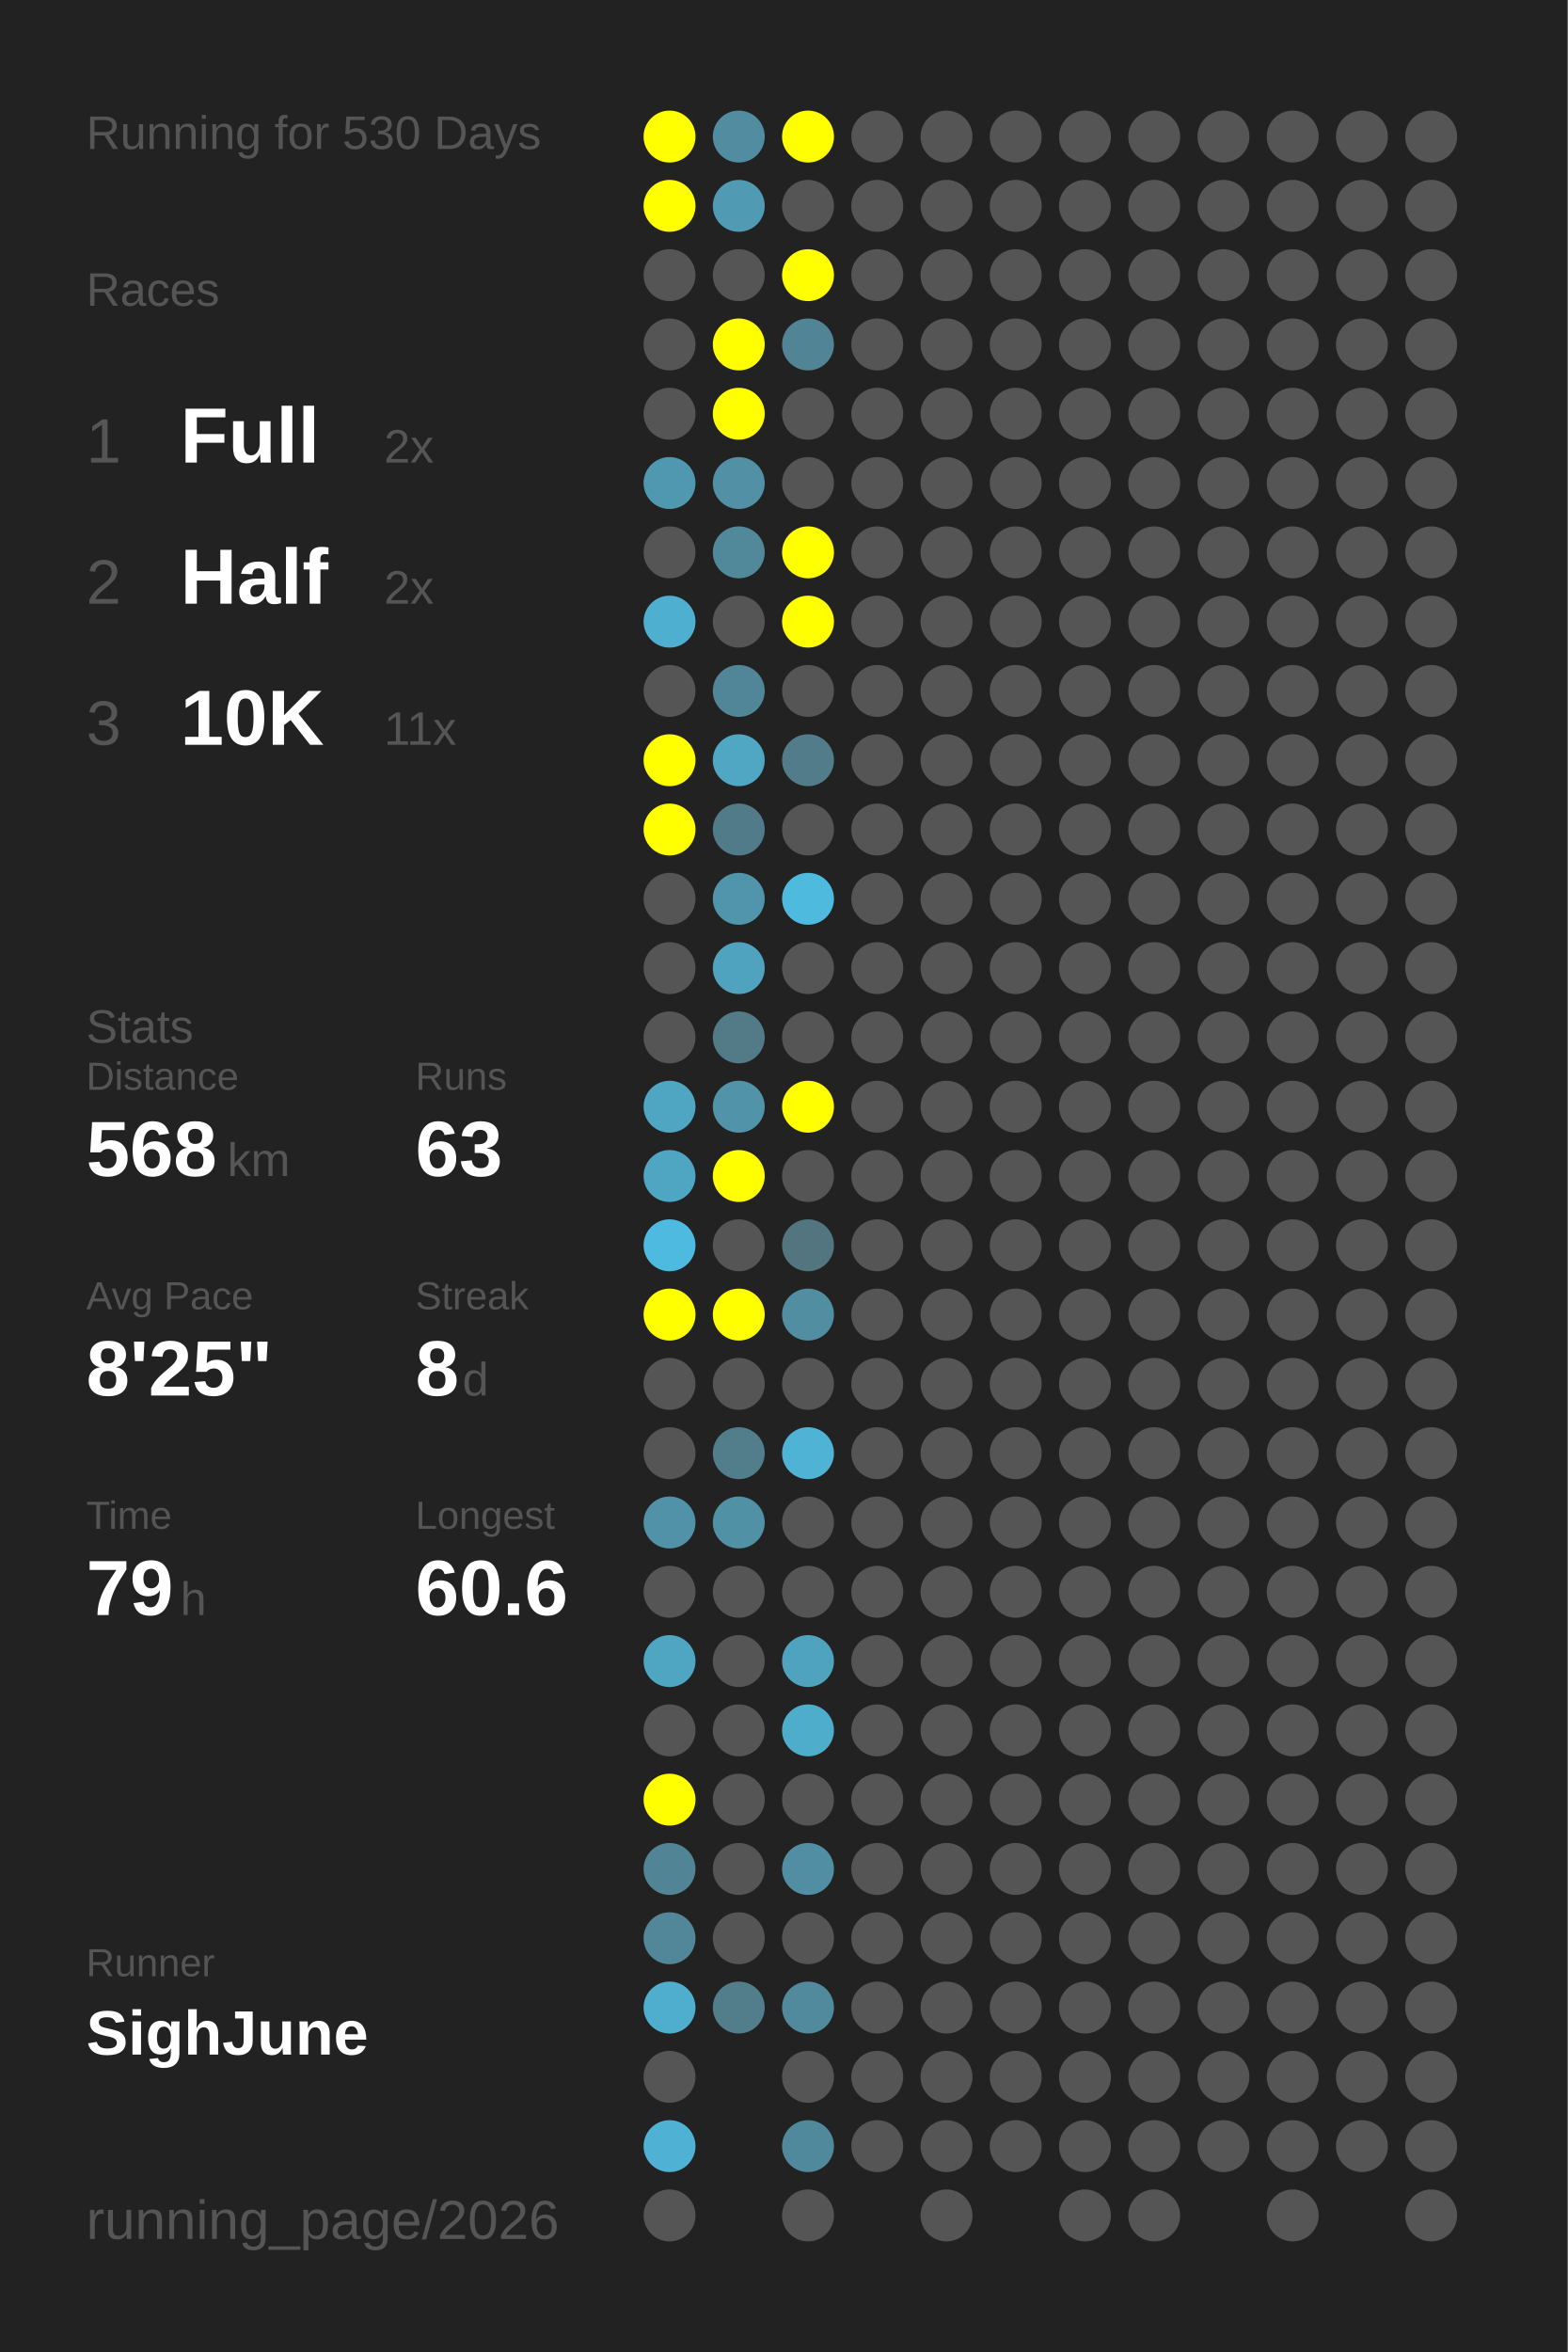
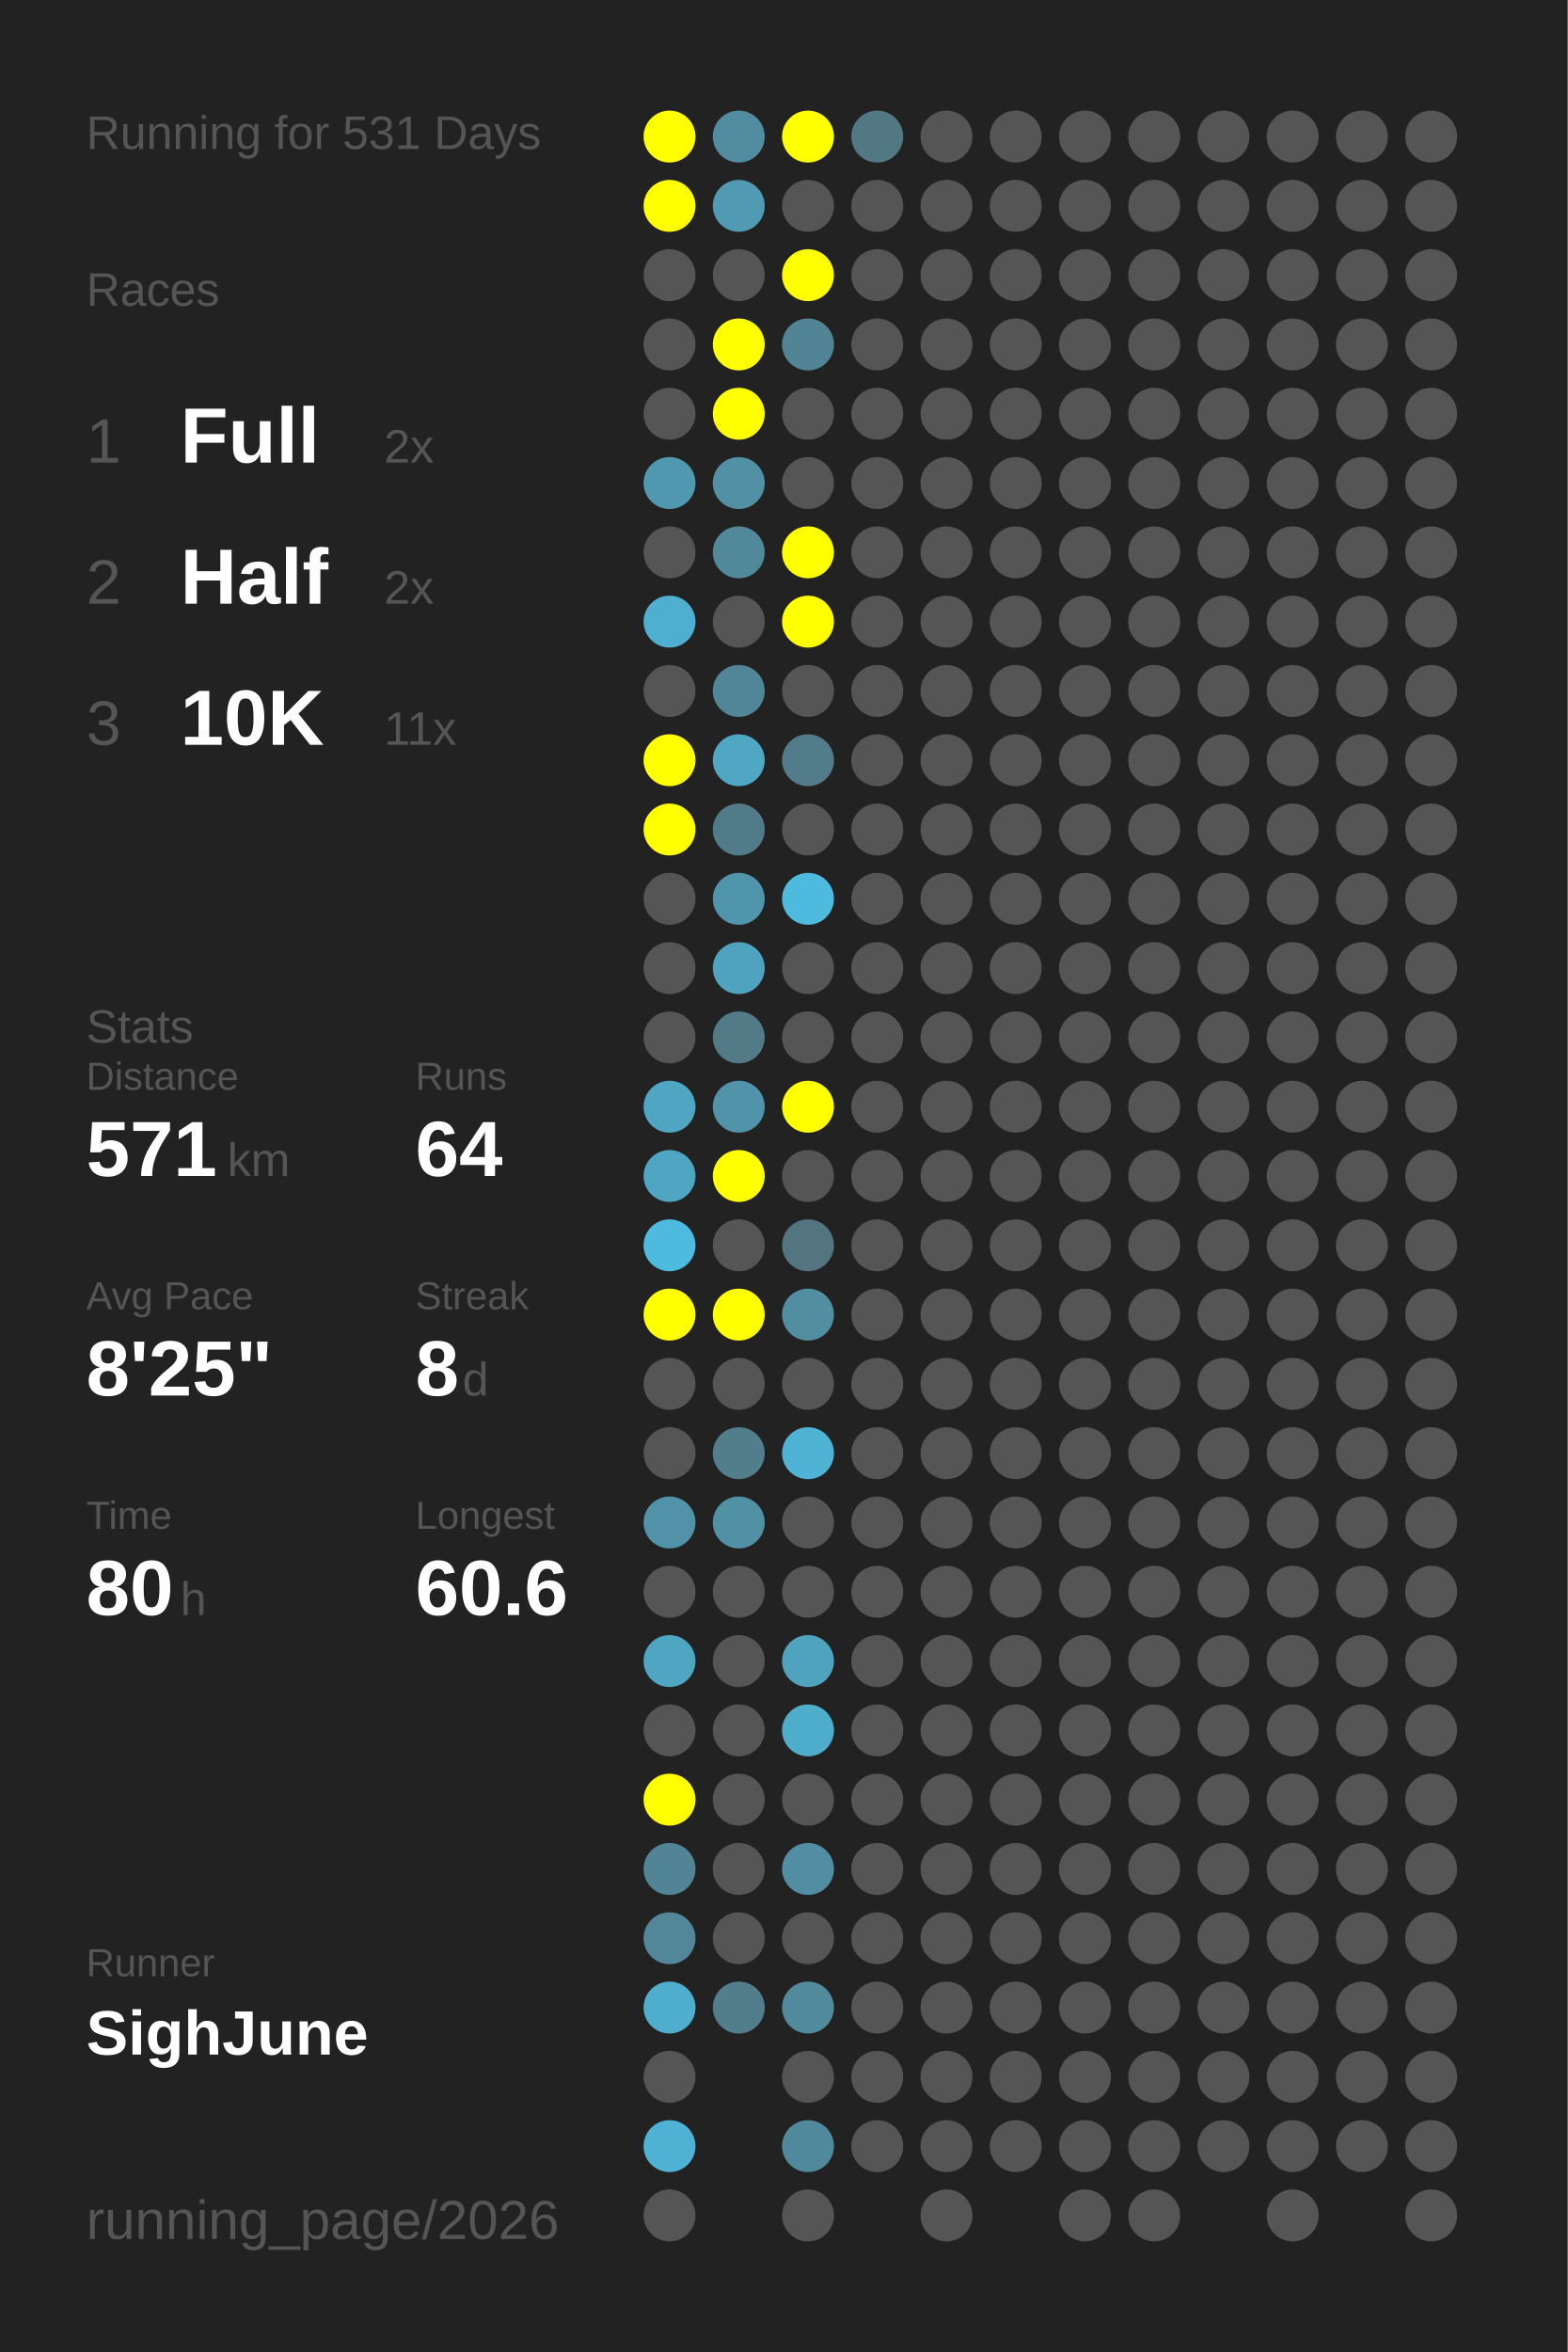
<svg xmlns="http://www.w3.org/2000/svg" baseProfile="full" height="300mm" version="1.1" viewBox="0,0,200,300" width="200mm">
  <defs />
  <rect fill="#222222" height="300" width="200" x="0" y="0" />
-   <text fill="#555555" style="font-size:6px; font-family:Arial;" x="11" y="19">Running for 530 Days</text>
+   <text fill="#555555" style="font-size:6px; font-family:Arial;" x="11" y="19">Running for 531 Days</text>
  <text fill="#555555" style="font-size:6px; font-family:Arial;" x="11" y="39">Races</text>
  <text fill="#555555" style="font-size:8px; font-family:Arial;" x="11" y="59">1</text>
  <text fill="#FFFFFF" style="font-size:10px; font-family:Arial; font-weight:bold;" x="23" y="59">Full</text>
  <text fill="#555555" style="font-size:6px; font-family:Arial;" x="49" y="59">2x</text>
  <text fill="#555555" style="font-size:8px; font-family:Arial;" x="11" y="77">2</text>
  <text fill="#FFFFFF" style="font-size:10px; font-family:Arial; font-weight:bold;" x="23" y="77">Half</text>
  <text fill="#555555" style="font-size:6px; font-family:Arial;" x="49" y="77">2x</text>
  <text fill="#555555" style="font-size:8px; font-family:Arial;" x="11" y="95">3</text>
  <text fill="#FFFFFF" style="font-size:10px; font-family:Arial; font-weight:bold;" x="23" y="95">10K</text>
  <text fill="#555555" style="font-size:6px; font-family:Arial;" x="49" y="95">11x</text>
  <text fill="#555555" style="font-size:6px; font-family:Arial;" x="11" y="133">Stats</text>
  <text fill="#555555" style="font-size:5px; font-family:Arial;" x="11" y="139">Distance</text>
-   <text fill="#FFFFFF" style="font-size:10px; font-family:Arial; font-weight:bold;" x="11" y="150">568</text>
+   <text fill="#FFFFFF" style="font-size:10px; font-family:Arial; font-weight:bold;" x="11" y="150">571</text>
  <text fill="#555555" style="font-size:6px; font-family:Arial;" x="29" y="150">km</text>
  <text fill="#555555" style="font-size:5px; font-family:Arial;" x="53" y="139">Runs</text>
-   <text fill="#FFFFFF" style="font-size:10px; font-family:Arial; font-weight:bold;" x="53" y="150">63</text>
+   <text fill="#FFFFFF" style="font-size:10px; font-family:Arial; font-weight:bold;" x="53" y="150">64</text>
  <text fill="#555555" style="font-size:5px; font-family:Arial;" x="11" y="167">Avg Pace</text>
  <text fill="#FFFFFF" style="font-size:10px; font-family:Arial; font-weight:bold;" x="11" y="178">8'25"</text>
  <text fill="#555555" style="font-size:5px; font-family:Arial;" x="53" y="167">Streak</text>
  <text fill="#FFFFFF" style="font-size:10px; font-family:Arial; font-weight:bold;" x="53" y="178">8</text>
  <text fill="#555555" style="font-size:6px; font-family:Arial;" x="59" y="178">d</text>
  <text fill="#555555" style="font-size:5px; font-family:Arial;" x="11" y="195">Time</text>
-   <text fill="#FFFFFF" style="font-size:10px; font-family:Arial; font-weight:bold;" x="11" y="206">79</text>
+   <text fill="#FFFFFF" style="font-size:10px; font-family:Arial; font-weight:bold;" x="11" y="206">80</text>
  <text fill="#555555" style="font-size:6px; font-family:Arial;" x="23" y="206">h</text>
  <text fill="#555555" style="font-size:5px; font-family:Arial;" x="53" y="195">Longest</text>
  <text fill="#FFFFFF" style="font-size:10px; font-family:Arial; font-weight:bold;" x="53" y="206">60.6</text>
  <text fill="#555555" style="font-size:5px; font-family:Arial;" x="11" y="252.065">Runner</text>
  <text fill="#FFFFFF" style="font-size:8px; font-family:Arial; font-weight:bold;" x="11" y="262.065">SighJune</text>
  <text fill="#555555" style="font-size:7px; font-family:Arial;" x="11" y="285.581">running_page/2026</text>
  <circle cx="85.417" cy="17.419" fill="#FFFF00" r="3.312" />
  <circle cx="85.417" cy="26.258" fill="#FFFF00" r="3.312" />
  <circle cx="85.417" cy="35.097" fill="#555555" r="3.312" />
  <circle cx="85.417" cy="43.935" fill="#555555" r="3.312" />
  <circle cx="85.417" cy="52.774" fill="#555555" r="3.312" />
  <circle cx="85.417" cy="61.613" fill="#5098b0" r="3.312" />
  <circle cx="85.417" cy="70.452" fill="#555555" r="3.312" />
  <circle cx="85.417" cy="79.29" fill="#4fafd0" r="3.312" />
  <circle cx="85.417" cy="88.129" fill="#555555" r="3.312" />
  <circle cx="85.417" cy="96.968" fill="#FFFF00" r="3.312" />
  <circle cx="85.417" cy="105.806" fill="#FFFF00" r="3.312" />
  <circle cx="85.417" cy="114.645" fill="#555555" r="3.312" />
  <circle cx="85.417" cy="123.484" fill="#555555" r="3.312" />
  <circle cx="85.417" cy="132.323" fill="#555555" r="3.312" />
  <circle cx="85.417" cy="141.161" fill="#4fa6c3" r="3.312" />
  <circle cx="85.417" cy="150" fill="#4fa6c3" r="3.312" />
  <circle cx="85.417" cy="158.839" fill="#4ebadf" r="3.312" />
  <circle cx="85.417" cy="167.677" fill="#FFFF00" r="3.312" />
  <circle cx="85.417" cy="176.516" fill="#555555" r="3.312" />
  <circle cx="85.417" cy="185.355" fill="#555555" r="3.312" />
  <circle cx="85.417" cy="194.194" fill="#5192a8" r="3.312" />
  <circle cx="85.417" cy="203.032" fill="#555555" r="3.312" />
  <circle cx="85.417" cy="211.871" fill="#4fa6c3" r="3.312" />
  <circle cx="85.417" cy="220.71" fill="#555555" r="3.312" />
  <circle cx="85.417" cy="229.548" fill="#FFFF00" r="3.312" />
  <circle cx="85.417" cy="238.387" fill="#518495" r="3.312" />
  <circle cx="85.417" cy="247.226" fill="#518799" r="3.312" />
  <circle cx="85.417" cy="256.065" fill="#4faece" r="3.312" />
  <circle cx="85.417" cy="264.903" fill="#555555" r="3.312" />
  <circle cx="85.417" cy="273.742" fill="#4fb2d4" r="3.312" />
  <circle cx="85.417" cy="282.581" fill="#555555" r="3.312" />
  <circle cx="94.25" cy="17.419" fill="#518ca0" r="3.312" />
  <circle cx="94.25" cy="26.258" fill="#509ab3" r="3.312" />
  <circle cx="94.25" cy="35.097" fill="#555555" r="3.312" />
  <circle cx="94.25" cy="43.935" fill="#FFFF00" r="3.312" />
  <circle cx="94.25" cy="52.774" fill="#FFFF00" r="3.312" />
  <circle cx="94.25" cy="61.613" fill="#5190a5" r="3.312" />
  <circle cx="94.25" cy="70.452" fill="#51899b" r="3.312" />
  <circle cx="94.25" cy="79.29" fill="#555555" r="3.312" />
  <circle cx="94.25" cy="88.129" fill="#518698" r="3.312" />
  <circle cx="94.25" cy="96.968" fill="#4fa7c4" r="3.312" />
  <circle cx="94.25" cy="105.806" fill="#527b89" r="3.312" />
  <circle cx="94.25" cy="114.645" fill="#5095ac" r="3.312" />
  <circle cx="94.25" cy="123.484" fill="#4fa3bf" r="3.312" />
  <circle cx="94.25" cy="132.323" fill="#527a87" r="3.312" />
  <circle cx="94.25" cy="141.161" fill="#5193a9" r="3.312" />
  <circle cx="94.25" cy="150" fill="#FFFF00" r="3.312" />
  <circle cx="94.25" cy="158.839" fill="#555555" r="3.312" />
  <circle cx="94.25" cy="167.677" fill="#FFFF00" r="3.312" />
  <circle cx="94.25" cy="176.516" fill="#555555" r="3.312" />
  <circle cx="94.25" cy="185.355" fill="#527e8c" r="3.312" />
  <circle cx="94.25" cy="194.194" fill="#5191a6" r="3.312" />
  <circle cx="94.25" cy="203.032" fill="#555555" r="3.312" />
  <circle cx="94.25" cy="211.871" fill="#555555" r="3.312" />
  <circle cx="94.25" cy="220.71" fill="#555555" r="3.312" />
  <circle cx="94.25" cy="229.548" fill="#555555" r="3.312" />
  <circle cx="94.25" cy="238.387" fill="#555555" r="3.312" />
  <circle cx="94.25" cy="247.226" fill="#555555" r="3.312" />
  <circle cx="94.25" cy="256.065" fill="#527d8b" r="3.312" />
  <circle cx="103.083" cy="17.419" fill="#FFFF00" r="3.312" />
  <circle cx="103.083" cy="26.258" fill="#555555" r="3.312" />
  <circle cx="103.083" cy="35.097" fill="#FFFF00" r="3.312" />
  <circle cx="103.083" cy="43.935" fill="#518495" r="3.312" />
  <circle cx="103.083" cy="52.774" fill="#555555" r="3.312" />
  <circle cx="103.083" cy="61.613" fill="#555555" r="3.312" />
  <circle cx="103.083" cy="70.452" fill="#FFFF00" r="3.312" />
  <circle cx="103.083" cy="79.29" fill="#FFFF00" r="3.312" />
  <circle cx="103.083" cy="88.129" fill="#555555" r="3.312" />
  <circle cx="103.083" cy="96.968" fill="#527c8a" r="3.312" />
  <circle cx="103.083" cy="105.806" fill="#555555" r="3.312" />
  <circle cx="103.083" cy="114.645" fill="#4ebade" r="3.312" />
  <circle cx="103.083" cy="123.484" fill="#555555" r="3.312" />
  <circle cx="103.083" cy="132.323" fill="#555555" r="3.312" />
  <circle cx="103.083" cy="141.161" fill="#FFFF00" r="3.312" />
  <circle cx="103.083" cy="150" fill="#555555" r="3.312" />
  <circle cx="103.083" cy="158.839" fill="#527580" r="3.312" />
  <circle cx="103.083" cy="167.677" fill="#518ea2" r="3.312" />
  <circle cx="103.083" cy="176.516" fill="#555555" r="3.312" />
  <circle cx="103.083" cy="185.355" fill="#4eb3d5" r="3.312" />
  <circle cx="103.083" cy="194.194" fill="#555555" r="3.312" />
  <circle cx="103.083" cy="203.032" fill="#555555" r="3.312" />
  <circle cx="103.083" cy="211.871" fill="#4fa3bf" r="3.312" />
  <circle cx="103.083" cy="220.71" fill="#4fadcc" r="3.312" />
  <circle cx="103.083" cy="229.548" fill="#555555" r="3.312" />
  <circle cx="103.083" cy="238.387" fill="#518ea3" r="3.312" />
  <circle cx="103.083" cy="247.226" fill="#555555" r="3.312" />
  <circle cx="103.083" cy="256.065" fill="#518a9d" r="3.312" />
  <circle cx="103.083" cy="264.903" fill="#555555" r="3.312" />
  <circle cx="103.083" cy="273.742" fill="#51899c" r="3.312" />
  <circle cx="103.083" cy="282.581" fill="#555555" r="3.312" />
-   <circle cx="111.917" cy="17.419" fill="#555555" r="3.312" />
+   <circle cx="111.917" cy="17.419" fill="#527884" r="3.312" />
  <circle cx="111.917" cy="26.258" fill="#555555" r="3.312" />
  <circle cx="111.917" cy="35.097" fill="#555555" r="3.312" />
  <circle cx="111.917" cy="43.935" fill="#555555" r="3.312" />
  <circle cx="111.917" cy="52.774" fill="#555555" r="3.312" />
  <circle cx="111.917" cy="61.613" fill="#555555" r="3.312" />
  <circle cx="111.917" cy="70.452" fill="#555555" r="3.312" />
  <circle cx="111.917" cy="79.29" fill="#555555" r="3.312" />
  <circle cx="111.917" cy="88.129" fill="#555555" r="3.312" />
  <circle cx="111.917" cy="96.968" fill="#555555" r="3.312" />
  <circle cx="111.917" cy="105.806" fill="#555555" r="3.312" />
  <circle cx="111.917" cy="114.645" fill="#555555" r="3.312" />
  <circle cx="111.917" cy="123.484" fill="#555555" r="3.312" />
  <circle cx="111.917" cy="132.323" fill="#555555" r="3.312" />
  <circle cx="111.917" cy="141.161" fill="#555555" r="3.312" />
  <circle cx="111.917" cy="150" fill="#555555" r="3.312" />
  <circle cx="111.917" cy="158.839" fill="#555555" r="3.312" />
  <circle cx="111.917" cy="167.677" fill="#555555" r="3.312" />
  <circle cx="111.917" cy="176.516" fill="#555555" r="3.312" />
  <circle cx="111.917" cy="185.355" fill="#555555" r="3.312" />
  <circle cx="111.917" cy="194.194" fill="#555555" r="3.312" />
  <circle cx="111.917" cy="203.032" fill="#555555" r="3.312" />
  <circle cx="111.917" cy="211.871" fill="#555555" r="3.312" />
  <circle cx="111.917" cy="220.71" fill="#555555" r="3.312" />
  <circle cx="111.917" cy="229.548" fill="#555555" r="3.312" />
  <circle cx="111.917" cy="238.387" fill="#555555" r="3.312" />
  <circle cx="111.917" cy="247.226" fill="#555555" r="3.312" />
  <circle cx="111.917" cy="256.065" fill="#555555" r="3.312" />
  <circle cx="111.917" cy="264.903" fill="#555555" r="3.312" />
  <circle cx="111.917" cy="273.742" fill="#555555" r="3.312" />
  <circle cx="120.75" cy="17.419" fill="#555555" r="3.312" />
  <circle cx="120.75" cy="26.258" fill="#555555" r="3.312" />
  <circle cx="120.75" cy="35.097" fill="#555555" r="3.312" />
  <circle cx="120.75" cy="43.935" fill="#555555" r="3.312" />
  <circle cx="120.75" cy="52.774" fill="#555555" r="3.312" />
  <circle cx="120.75" cy="61.613" fill="#555555" r="3.312" />
  <circle cx="120.75" cy="70.452" fill="#555555" r="3.312" />
  <circle cx="120.75" cy="79.29" fill="#555555" r="3.312" />
  <circle cx="120.75" cy="88.129" fill="#555555" r="3.312" />
  <circle cx="120.75" cy="96.968" fill="#555555" r="3.312" />
  <circle cx="120.75" cy="105.806" fill="#555555" r="3.312" />
  <circle cx="120.75" cy="114.645" fill="#555555" r="3.312" />
  <circle cx="120.75" cy="123.484" fill="#555555" r="3.312" />
  <circle cx="120.75" cy="132.323" fill="#555555" r="3.312" />
  <circle cx="120.75" cy="141.161" fill="#555555" r="3.312" />
  <circle cx="120.75" cy="150" fill="#555555" r="3.312" />
  <circle cx="120.75" cy="158.839" fill="#555555" r="3.312" />
  <circle cx="120.75" cy="167.677" fill="#555555" r="3.312" />
  <circle cx="120.75" cy="176.516" fill="#555555" r="3.312" />
  <circle cx="120.75" cy="185.355" fill="#555555" r="3.312" />
  <circle cx="120.75" cy="194.194" fill="#555555" r="3.312" />
  <circle cx="120.75" cy="203.032" fill="#555555" r="3.312" />
  <circle cx="120.75" cy="211.871" fill="#555555" r="3.312" />
  <circle cx="120.75" cy="220.71" fill="#555555" r="3.312" />
  <circle cx="120.75" cy="229.548" fill="#555555" r="3.312" />
  <circle cx="120.75" cy="238.387" fill="#555555" r="3.312" />
  <circle cx="120.75" cy="247.226" fill="#555555" r="3.312" />
  <circle cx="120.75" cy="256.065" fill="#555555" r="3.312" />
  <circle cx="120.75" cy="264.903" fill="#555555" r="3.312" />
  <circle cx="120.75" cy="273.742" fill="#555555" r="3.312" />
  <circle cx="120.75" cy="282.581" fill="#555555" r="3.312" />
  <circle cx="129.583" cy="17.419" fill="#555555" r="3.312" />
  <circle cx="129.583" cy="26.258" fill="#555555" r="3.312" />
  <circle cx="129.583" cy="35.097" fill="#555555" r="3.312" />
  <circle cx="129.583" cy="43.935" fill="#555555" r="3.312" />
  <circle cx="129.583" cy="52.774" fill="#555555" r="3.312" />
  <circle cx="129.583" cy="61.613" fill="#555555" r="3.312" />
  <circle cx="129.583" cy="70.452" fill="#555555" r="3.312" />
  <circle cx="129.583" cy="79.29" fill="#555555" r="3.312" />
  <circle cx="129.583" cy="88.129" fill="#555555" r="3.312" />
  <circle cx="129.583" cy="96.968" fill="#555555" r="3.312" />
  <circle cx="129.583" cy="105.806" fill="#555555" r="3.312" />
  <circle cx="129.583" cy="114.645" fill="#555555" r="3.312" />
  <circle cx="129.583" cy="123.484" fill="#555555" r="3.312" />
  <circle cx="129.583" cy="132.323" fill="#555555" r="3.312" />
  <circle cx="129.583" cy="141.161" fill="#555555" r="3.312" />
  <circle cx="129.583" cy="150" fill="#555555" r="3.312" />
  <circle cx="129.583" cy="158.839" fill="#555555" r="3.312" />
  <circle cx="129.583" cy="167.677" fill="#555555" r="3.312" />
  <circle cx="129.583" cy="176.516" fill="#555555" r="3.312" />
  <circle cx="129.583" cy="185.355" fill="#555555" r="3.312" />
  <circle cx="129.583" cy="194.194" fill="#555555" r="3.312" />
  <circle cx="129.583" cy="203.032" fill="#555555" r="3.312" />
  <circle cx="129.583" cy="211.871" fill="#555555" r="3.312" />
  <circle cx="129.583" cy="220.71" fill="#555555" r="3.312" />
  <circle cx="129.583" cy="229.548" fill="#555555" r="3.312" />
  <circle cx="129.583" cy="238.387" fill="#555555" r="3.312" />
  <circle cx="129.583" cy="247.226" fill="#555555" r="3.312" />
  <circle cx="129.583" cy="256.065" fill="#555555" r="3.312" />
  <circle cx="129.583" cy="264.903" fill="#555555" r="3.312" />
  <circle cx="129.583" cy="273.742" fill="#555555" r="3.312" />
  <circle cx="138.417" cy="17.419" fill="#555555" r="3.312" />
  <circle cx="138.417" cy="26.258" fill="#555555" r="3.312" />
  <circle cx="138.417" cy="35.097" fill="#555555" r="3.312" />
  <circle cx="138.417" cy="43.935" fill="#555555" r="3.312" />
  <circle cx="138.417" cy="52.774" fill="#555555" r="3.312" />
  <circle cx="138.417" cy="61.613" fill="#555555" r="3.312" />
  <circle cx="138.417" cy="70.452" fill="#555555" r="3.312" />
  <circle cx="138.417" cy="79.29" fill="#555555" r="3.312" />
  <circle cx="138.417" cy="88.129" fill="#555555" r="3.312" />
  <circle cx="138.417" cy="96.968" fill="#555555" r="3.312" />
  <circle cx="138.417" cy="105.806" fill="#555555" r="3.312" />
  <circle cx="138.417" cy="114.645" fill="#555555" r="3.312" />
  <circle cx="138.417" cy="123.484" fill="#555555" r="3.312" />
  <circle cx="138.417" cy="132.323" fill="#555555" r="3.312" />
  <circle cx="138.417" cy="141.161" fill="#555555" r="3.312" />
  <circle cx="138.417" cy="150" fill="#555555" r="3.312" />
  <circle cx="138.417" cy="158.839" fill="#555555" r="3.312" />
  <circle cx="138.417" cy="167.677" fill="#555555" r="3.312" />
  <circle cx="138.417" cy="176.516" fill="#555555" r="3.312" />
  <circle cx="138.417" cy="185.355" fill="#555555" r="3.312" />
  <circle cx="138.417" cy="194.194" fill="#555555" r="3.312" />
  <circle cx="138.417" cy="203.032" fill="#555555" r="3.312" />
  <circle cx="138.417" cy="211.871" fill="#555555" r="3.312" />
  <circle cx="138.417" cy="220.71" fill="#555555" r="3.312" />
  <circle cx="138.417" cy="229.548" fill="#555555" r="3.312" />
  <circle cx="138.417" cy="238.387" fill="#555555" r="3.312" />
  <circle cx="138.417" cy="247.226" fill="#555555" r="3.312" />
  <circle cx="138.417" cy="256.065" fill="#555555" r="3.312" />
  <circle cx="138.417" cy="264.903" fill="#555555" r="3.312" />
  <circle cx="138.417" cy="273.742" fill="#555555" r="3.312" />
  <circle cx="138.417" cy="282.581" fill="#555555" r="3.312" />
  <circle cx="147.25" cy="17.419" fill="#555555" r="3.312" />
  <circle cx="147.25" cy="26.258" fill="#555555" r="3.312" />
  <circle cx="147.25" cy="35.097" fill="#555555" r="3.312" />
  <circle cx="147.25" cy="43.935" fill="#555555" r="3.312" />
  <circle cx="147.25" cy="52.774" fill="#555555" r="3.312" />
  <circle cx="147.25" cy="61.613" fill="#555555" r="3.312" />
  <circle cx="147.25" cy="70.452" fill="#555555" r="3.312" />
  <circle cx="147.25" cy="79.29" fill="#555555" r="3.312" />
  <circle cx="147.25" cy="88.129" fill="#555555" r="3.312" />
  <circle cx="147.25" cy="96.968" fill="#555555" r="3.312" />
  <circle cx="147.25" cy="105.806" fill="#555555" r="3.312" />
  <circle cx="147.25" cy="114.645" fill="#555555" r="3.312" />
  <circle cx="147.25" cy="123.484" fill="#555555" r="3.312" />
  <circle cx="147.25" cy="132.323" fill="#555555" r="3.312" />
  <circle cx="147.25" cy="141.161" fill="#555555" r="3.312" />
  <circle cx="147.25" cy="150" fill="#555555" r="3.312" />
  <circle cx="147.25" cy="158.839" fill="#555555" r="3.312" />
  <circle cx="147.25" cy="167.677" fill="#555555" r="3.312" />
  <circle cx="147.25" cy="176.516" fill="#555555" r="3.312" />
  <circle cx="147.25" cy="185.355" fill="#555555" r="3.312" />
  <circle cx="147.25" cy="194.194" fill="#555555" r="3.312" />
  <circle cx="147.25" cy="203.032" fill="#555555" r="3.312" />
  <circle cx="147.25" cy="211.871" fill="#555555" r="3.312" />
  <circle cx="147.25" cy="220.71" fill="#555555" r="3.312" />
  <circle cx="147.25" cy="229.548" fill="#555555" r="3.312" />
  <circle cx="147.25" cy="238.387" fill="#555555" r="3.312" />
  <circle cx="147.25" cy="247.226" fill="#555555" r="3.312" />
  <circle cx="147.25" cy="256.065" fill="#555555" r="3.312" />
  <circle cx="147.25" cy="264.903" fill="#555555" r="3.312" />
  <circle cx="147.25" cy="273.742" fill="#555555" r="3.312" />
  <circle cx="147.25" cy="282.581" fill="#555555" r="3.312" />
  <circle cx="156.083" cy="17.419" fill="#555555" r="3.312" />
  <circle cx="156.083" cy="26.258" fill="#555555" r="3.312" />
  <circle cx="156.083" cy="35.097" fill="#555555" r="3.312" />
  <circle cx="156.083" cy="43.935" fill="#555555" r="3.312" />
  <circle cx="156.083" cy="52.774" fill="#555555" r="3.312" />
  <circle cx="156.083" cy="61.613" fill="#555555" r="3.312" />
  <circle cx="156.083" cy="70.452" fill="#555555" r="3.312" />
  <circle cx="156.083" cy="79.29" fill="#555555" r="3.312" />
  <circle cx="156.083" cy="88.129" fill="#555555" r="3.312" />
  <circle cx="156.083" cy="96.968" fill="#555555" r="3.312" />
  <circle cx="156.083" cy="105.806" fill="#555555" r="3.312" />
  <circle cx="156.083" cy="114.645" fill="#555555" r="3.312" />
  <circle cx="156.083" cy="123.484" fill="#555555" r="3.312" />
  <circle cx="156.083" cy="132.323" fill="#555555" r="3.312" />
  <circle cx="156.083" cy="141.161" fill="#555555" r="3.312" />
  <circle cx="156.083" cy="150" fill="#555555" r="3.312" />
  <circle cx="156.083" cy="158.839" fill="#555555" r="3.312" />
  <circle cx="156.083" cy="167.677" fill="#555555" r="3.312" />
  <circle cx="156.083" cy="176.516" fill="#555555" r="3.312" />
  <circle cx="156.083" cy="185.355" fill="#555555" r="3.312" />
  <circle cx="156.083" cy="194.194" fill="#555555" r="3.312" />
  <circle cx="156.083" cy="203.032" fill="#555555" r="3.312" />
  <circle cx="156.083" cy="211.871" fill="#555555" r="3.312" />
  <circle cx="156.083" cy="220.71" fill="#555555" r="3.312" />
  <circle cx="156.083" cy="229.548" fill="#555555" r="3.312" />
  <circle cx="156.083" cy="238.387" fill="#555555" r="3.312" />
  <circle cx="156.083" cy="247.226" fill="#555555" r="3.312" />
  <circle cx="156.083" cy="256.065" fill="#555555" r="3.312" />
  <circle cx="156.083" cy="264.903" fill="#555555" r="3.312" />
  <circle cx="156.083" cy="273.742" fill="#555555" r="3.312" />
  <circle cx="164.917" cy="17.419" fill="#555555" r="3.312" />
  <circle cx="164.917" cy="26.258" fill="#555555" r="3.312" />
  <circle cx="164.917" cy="35.097" fill="#555555" r="3.312" />
  <circle cx="164.917" cy="43.935" fill="#555555" r="3.312" />
  <circle cx="164.917" cy="52.774" fill="#555555" r="3.312" />
  <circle cx="164.917" cy="61.613" fill="#555555" r="3.312" />
  <circle cx="164.917" cy="70.452" fill="#555555" r="3.312" />
  <circle cx="164.917" cy="79.29" fill="#555555" r="3.312" />
  <circle cx="164.917" cy="88.129" fill="#555555" r="3.312" />
  <circle cx="164.917" cy="96.968" fill="#555555" r="3.312" />
  <circle cx="164.917" cy="105.806" fill="#555555" r="3.312" />
  <circle cx="164.917" cy="114.645" fill="#555555" r="3.312" />
  <circle cx="164.917" cy="123.484" fill="#555555" r="3.312" />
  <circle cx="164.917" cy="132.323" fill="#555555" r="3.312" />
  <circle cx="164.917" cy="141.161" fill="#555555" r="3.312" />
  <circle cx="164.917" cy="150" fill="#555555" r="3.312" />
  <circle cx="164.917" cy="158.839" fill="#555555" r="3.312" />
  <circle cx="164.917" cy="167.677" fill="#555555" r="3.312" />
  <circle cx="164.917" cy="176.516" fill="#555555" r="3.312" />
  <circle cx="164.917" cy="185.355" fill="#555555" r="3.312" />
  <circle cx="164.917" cy="194.194" fill="#555555" r="3.312" />
  <circle cx="164.917" cy="203.032" fill="#555555" r="3.312" />
  <circle cx="164.917" cy="211.871" fill="#555555" r="3.312" />
  <circle cx="164.917" cy="220.71" fill="#555555" r="3.312" />
  <circle cx="164.917" cy="229.548" fill="#555555" r="3.312" />
  <circle cx="164.917" cy="238.387" fill="#555555" r="3.312" />
  <circle cx="164.917" cy="247.226" fill="#555555" r="3.312" />
  <circle cx="164.917" cy="256.065" fill="#555555" r="3.312" />
  <circle cx="164.917" cy="264.903" fill="#555555" r="3.312" />
  <circle cx="164.917" cy="273.742" fill="#555555" r="3.312" />
  <circle cx="164.917" cy="282.581" fill="#555555" r="3.312" />
  <circle cx="173.75" cy="17.419" fill="#555555" r="3.312" />
  <circle cx="173.75" cy="26.258" fill="#555555" r="3.312" />
  <circle cx="173.75" cy="35.097" fill="#555555" r="3.312" />
  <circle cx="173.75" cy="43.935" fill="#555555" r="3.312" />
  <circle cx="173.75" cy="52.774" fill="#555555" r="3.312" />
  <circle cx="173.75" cy="61.613" fill="#555555" r="3.312" />
  <circle cx="173.75" cy="70.452" fill="#555555" r="3.312" />
  <circle cx="173.75" cy="79.29" fill="#555555" r="3.312" />
  <circle cx="173.75" cy="88.129" fill="#555555" r="3.312" />
  <circle cx="173.75" cy="96.968" fill="#555555" r="3.312" />
  <circle cx="173.75" cy="105.806" fill="#555555" r="3.312" />
  <circle cx="173.75" cy="114.645" fill="#555555" r="3.312" />
  <circle cx="173.75" cy="123.484" fill="#555555" r="3.312" />
  <circle cx="173.75" cy="132.323" fill="#555555" r="3.312" />
  <circle cx="173.75" cy="141.161" fill="#555555" r="3.312" />
  <circle cx="173.75" cy="150" fill="#555555" r="3.312" />
  <circle cx="173.75" cy="158.839" fill="#555555" r="3.312" />
  <circle cx="173.75" cy="167.677" fill="#555555" r="3.312" />
  <circle cx="173.75" cy="176.516" fill="#555555" r="3.312" />
  <circle cx="173.75" cy="185.355" fill="#555555" r="3.312" />
  <circle cx="173.75" cy="194.194" fill="#555555" r="3.312" />
  <circle cx="173.75" cy="203.032" fill="#555555" r="3.312" />
  <circle cx="173.75" cy="211.871" fill="#555555" r="3.312" />
  <circle cx="173.75" cy="220.71" fill="#555555" r="3.312" />
  <circle cx="173.75" cy="229.548" fill="#555555" r="3.312" />
  <circle cx="173.75" cy="238.387" fill="#555555" r="3.312" />
  <circle cx="173.75" cy="247.226" fill="#555555" r="3.312" />
  <circle cx="173.75" cy="256.065" fill="#555555" r="3.312" />
  <circle cx="173.75" cy="264.903" fill="#555555" r="3.312" />
  <circle cx="173.75" cy="273.742" fill="#555555" r="3.312" />
  <circle cx="182.583" cy="17.419" fill="#555555" r="3.312" />
  <circle cx="182.583" cy="26.258" fill="#555555" r="3.312" />
  <circle cx="182.583" cy="35.097" fill="#555555" r="3.312" />
  <circle cx="182.583" cy="43.935" fill="#555555" r="3.312" />
  <circle cx="182.583" cy="52.774" fill="#555555" r="3.312" />
  <circle cx="182.583" cy="61.613" fill="#555555" r="3.312" />
  <circle cx="182.583" cy="70.452" fill="#555555" r="3.312" />
  <circle cx="182.583" cy="79.29" fill="#555555" r="3.312" />
  <circle cx="182.583" cy="88.129" fill="#555555" r="3.312" />
  <circle cx="182.583" cy="96.968" fill="#555555" r="3.312" />
  <circle cx="182.583" cy="105.806" fill="#555555" r="3.312" />
  <circle cx="182.583" cy="114.645" fill="#555555" r="3.312" />
  <circle cx="182.583" cy="123.484" fill="#555555" r="3.312" />
  <circle cx="182.583" cy="132.323" fill="#555555" r="3.312" />
  <circle cx="182.583" cy="141.161" fill="#555555" r="3.312" />
  <circle cx="182.583" cy="150" fill="#555555" r="3.312" />
  <circle cx="182.583" cy="158.839" fill="#555555" r="3.312" />
  <circle cx="182.583" cy="167.677" fill="#555555" r="3.312" />
  <circle cx="182.583" cy="176.516" fill="#555555" r="3.312" />
  <circle cx="182.583" cy="185.355" fill="#555555" r="3.312" />
  <circle cx="182.583" cy="194.194" fill="#555555" r="3.312" />
  <circle cx="182.583" cy="203.032" fill="#555555" r="3.312" />
  <circle cx="182.583" cy="211.871" fill="#555555" r="3.312" />
  <circle cx="182.583" cy="220.71" fill="#555555" r="3.312" />
  <circle cx="182.583" cy="229.548" fill="#555555" r="3.312" />
  <circle cx="182.583" cy="238.387" fill="#555555" r="3.312" />
  <circle cx="182.583" cy="247.226" fill="#555555" r="3.312" />
  <circle cx="182.583" cy="256.065" fill="#555555" r="3.312" />
  <circle cx="182.583" cy="264.903" fill="#555555" r="3.312" />
  <circle cx="182.583" cy="273.742" fill="#555555" r="3.312" />
  <circle cx="182.583" cy="282.581" fill="#555555" r="3.312" />
</svg>
